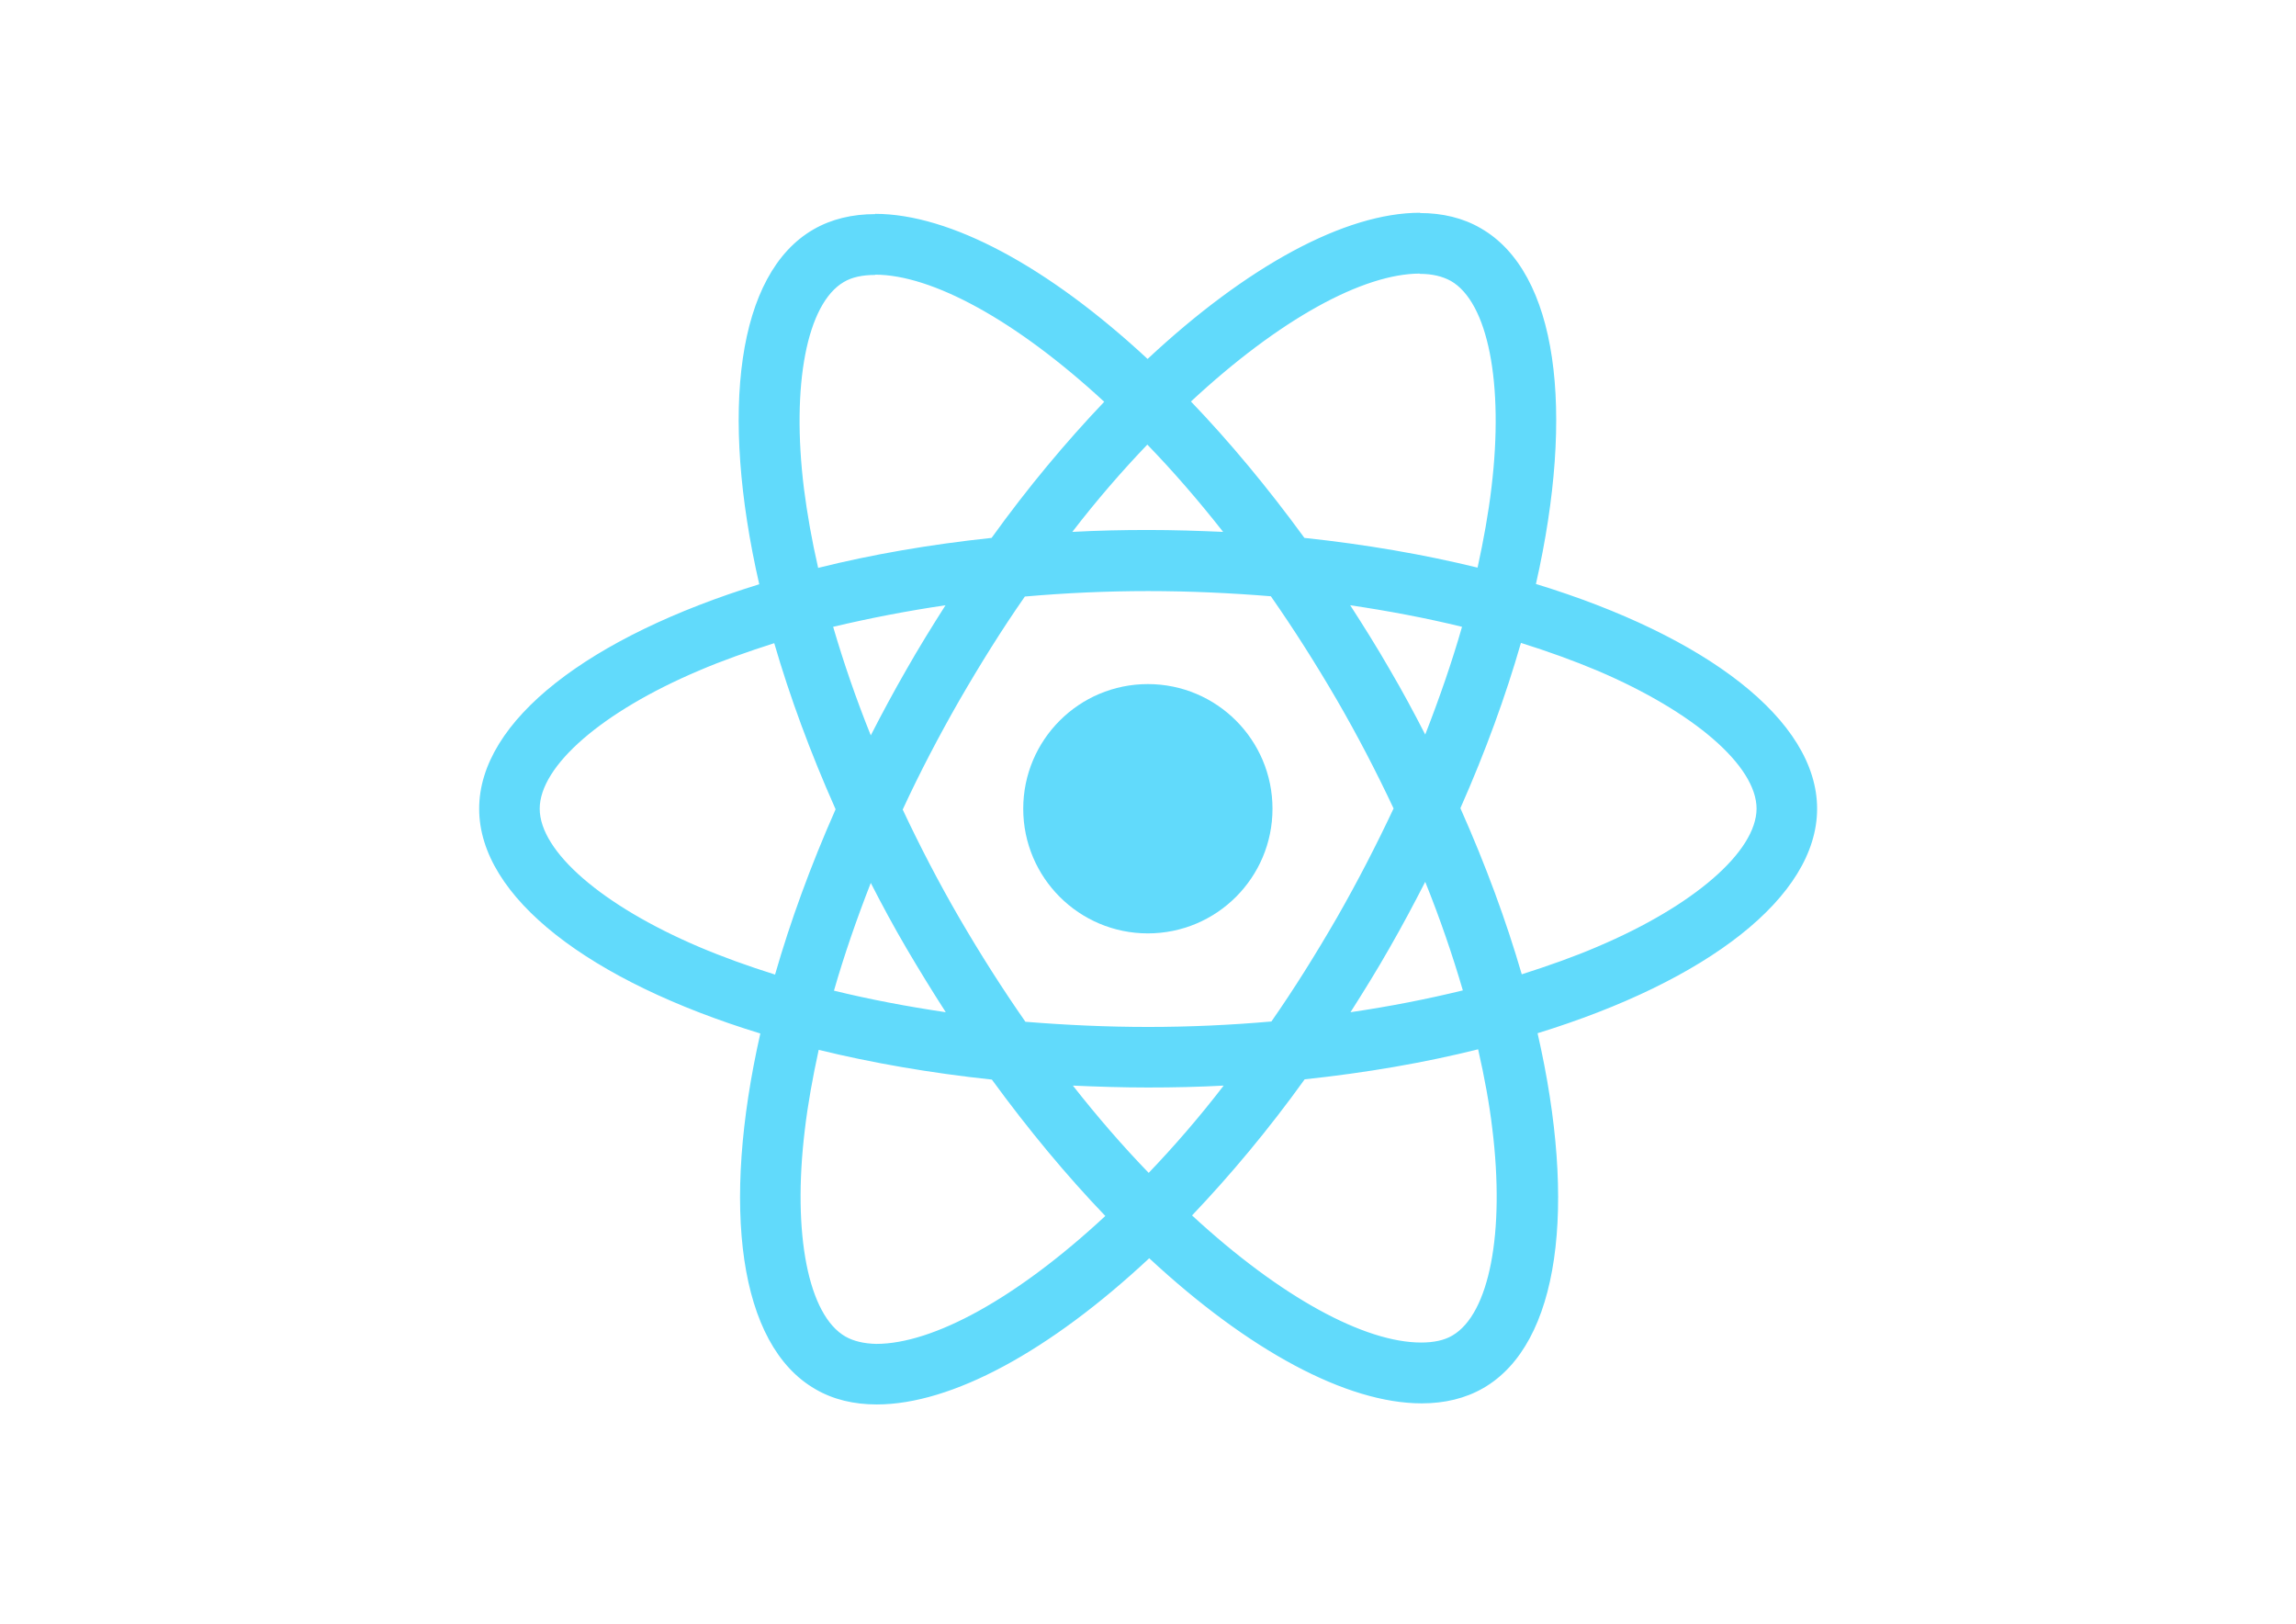
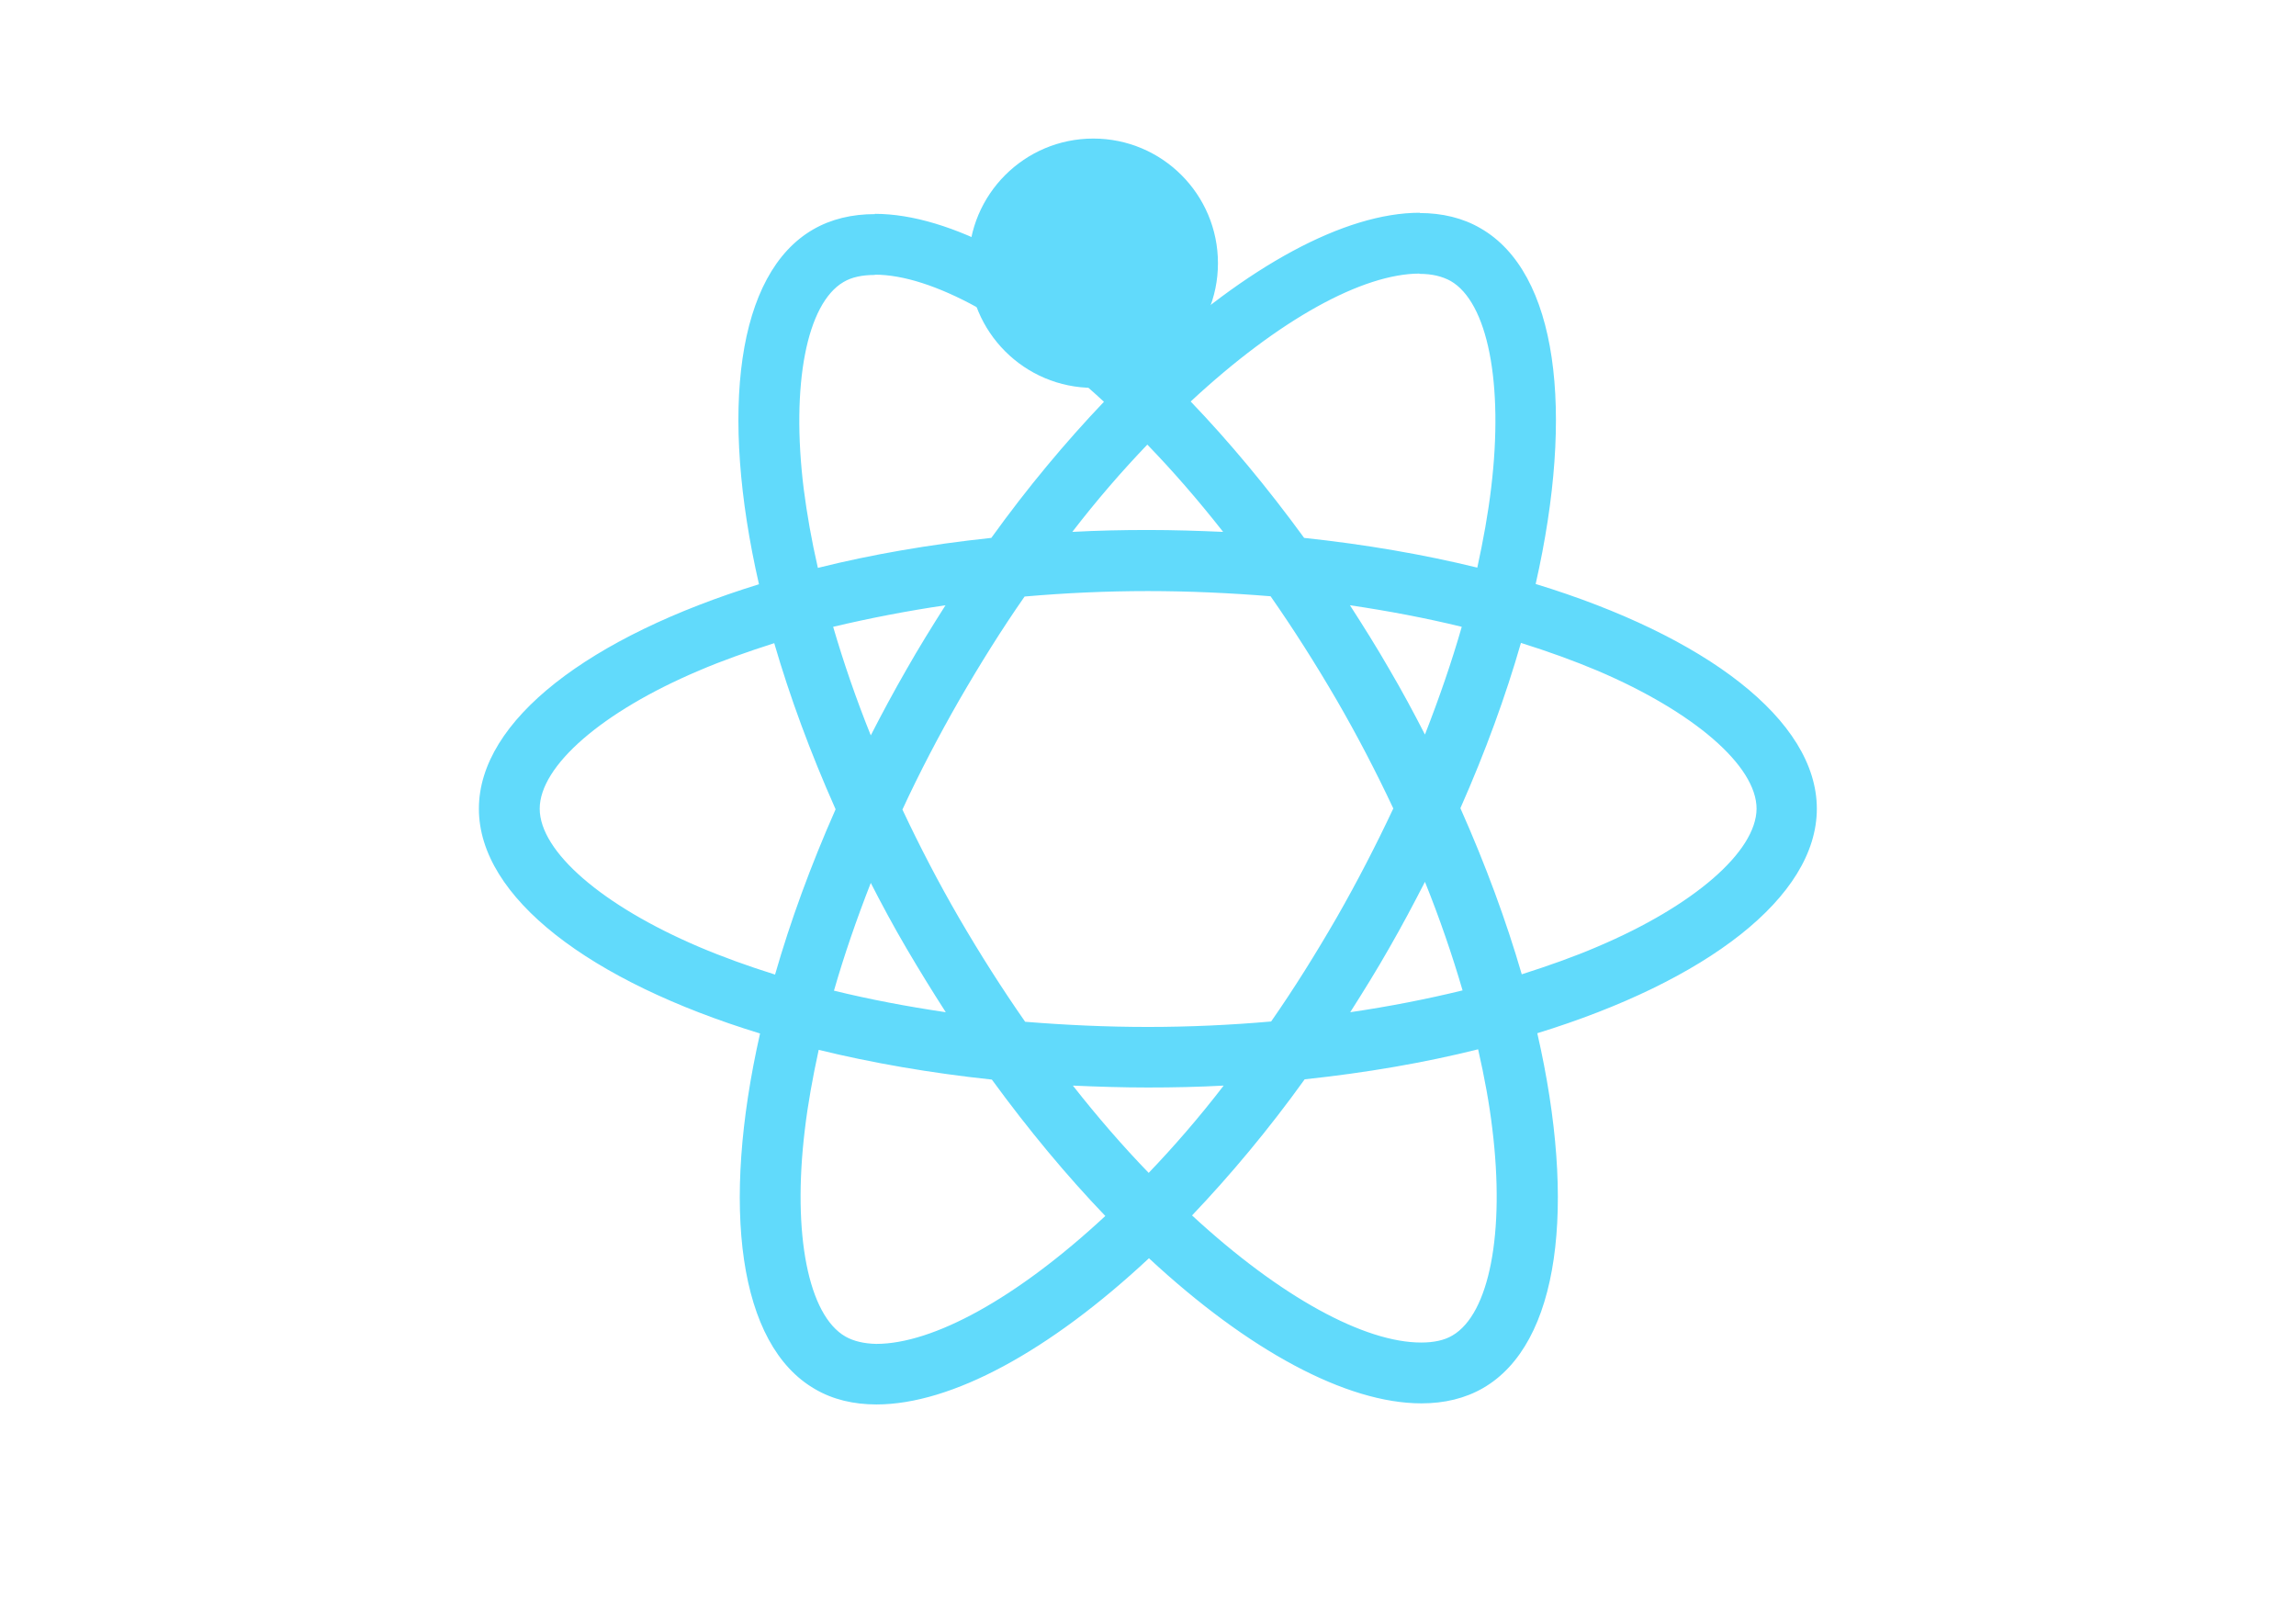
<svg xmlns="http://www.w3.org/2000/svg" viewBox="0 0 841.9 595.3">
  <g fill="#61DAFB">
-     <path d="M666.3 296.5c0-32.5-40.7-63.3-103.1-82.4 14.4-63.6 8-114.2-20.2-130.4-6.5-3.8-14.1-5.6-22.4-5.6v22.3c4.6 0 8.3.9 11.4 2.6 13.6 7.8 19.5 37.5 14.9 75.7-1.1 9.4-2.9 19.3-5.1 29.4-19.6-4.8-41-8.5-63.5-10.9-13.5-18.5-27.5-35.3-41.6-50 32.6-30.3 63.2-46.9 84-46.9V78c-27.5 0-63.5 19.6-99.9 53.6-36.4-33.8-72.4-53.2-99.9-53.2v22.3c20.7 0 51.4 16.5 84 46.6-14 14.7-28 31.4-41.3 49.9-22.6 2.4-44 6.1-63.6 11-2.3-10-4-19.7-5.2-29-4.7-38.2 1.1-67.9 14.6-75.8 3-1.8 6.9-2.6 11.5-2.6V78.5c-8.4 0-16 1.8-22.6 5.6-28.1 16.2-34.4 66.7-19.9 130.1-62.2 19.2-102.7 49.9-102.7 82.3 0 32.5 40.7 63.3 103.1 82.4-14.4 63.6-8 114.2 20.2 130.4 6.5 3.8 14.1 5.6 22.5 5.6 27.5 0 63.5-19.6 99.9-53.6 36.4 33.8 72.4 53.2 99.9 53.2 8.4 0 16-1.8 22.6-5.6 28.1-16.2 34.4-66.7 19.9-130.1 62-19.1 102.5-49.9 102.5-82.3zm-130.2-66.7c-3.7 12.9-8.3 26.2-13.5 39.5-4.1-8-8.4-16-13.1-24-4.6-8-9.5-15.8-14.4-23.4 14.2 2.1 27.9 4.7 41 7.9zm-45.8 106.5c-7.8 13.5-15.8 26.3-24.1 38.2-14.9 1.3-30 2-45.2 2-15.1 0-30.2-.7-45-1.9-8.3-11.9-16.4-24.6-24.2-38-7.6-13.1-14.5-26.4-20.8-39.8 6.2-13.4 13.2-26.8 20.7-39.9 7.8-13.5 15.8-26.3 24.1-38.2 14.9-1.3 30-2 45.2-2 15.1 0 30.2.7 45 1.9 8.3 11.9 16.4 24.6 24.2 38 7.6 13.1 14.5 26.4 20.8 39.8-6.3 13.4-13.2 26.8-20.7 39.9zm32.3-13c5.4 13.4 10 26.8 13.8 39.8-13.1 3.2-26.9 5.9-41.2 8 4.9-7.7 9.8-15.6 14.4-23.7 4.6-8 8.9-16.1 13-24.1zM421.2 430c-9.3-9.6-18.6-20.3-27.8-32 9 .4 18.2.7 27.5.7 9.4 0 18.7-.2 27.8-.7-9 11.7-18.3 22.4-27.5 32zm-74.4-58.9c-14.2-2.1-27.9-4.7-41-7.9 3.7-12.9 8.3-26.2 13.5-39.5 4.1 8 8.4 16 13.1 24 4.7 8 9.5 15.8 14.4 23.4zM420.7 163c9.3 9.6 18.6 20.3 27.8 32-9-.4-18.2-.7-27.5-.7-9.4 0-18.7.2-27.8.7 9-11.7 18.3-22.4 27.5-32zm-74 58.9c-4.9 7.7-9.8 15.6-14.4 23.7-4.6 8-8.9 16-13 24-5.4-13.4-10-26.8-13.8-39.8 13.1-3.1 26.9-5.8 41.2-7.9zm-90.5 125.2c-35.4-15.1-58.3-34.9-58.3-50.6 0-15.7 22.9-35.6 58.3-50.6 8.6-3.7 18-7 27.7-10.1 5.7 19.6 13.2 40 22.5 60.9-9.2 20.8-16.6 41.1-22.2 60.6-9.9-3.1-19.3-6.5-28-10.2zM310 490c-13.6-7.8-19.5-37.5-14.9-75.7 1.1-9.4 2.9-19.3 5.1-29.4 19.6 4.8 41 8.5 63.5 10.9 13.5 18.5 27.5 35.3 41.6 50-32.6 30.3-63.2 46.9-84 46.9-4.5-.1-8.3-1-11.3-2.7zm237.2-76.2c4.7 38.2-1.1 67.9-14.6 75.8-3 1.8-6.9 2.6-11.5 2.6-20.7 0-51.4-16.5-84-46.6 14-14.7 28-31.4 41.3-49.9 22.6-2.4 44-6.1 63.6-11 2.3 10.1 4.1 19.8 5.2 29.1zm38.5-66.7c-8.6 3.7-18 7-27.7 10.1-5.7-19.6-13.2-40-22.5-60.9 9.2-20.8 16.6-41.1 22.2-60.6 9.9 3.1 19.3 6.5 28.1 10.2 35.4 15.1 58.3 34.9 58.3 50.6-.1 15.7-23 35.6-58.4 50.6zM320.8 78.4z" />
-     <circle cx="420.9" cy="296.5" r="45.7" />
-     <path d="M520.5 78.1z" />
+     <path d="M666.2 296.5c0-32.5-40.7-63.3-103.1-82.4 14.4-63.6 8-114.2-20.2-130.4-6.5-3.8-14.1-5.6-22.4-5.6v22.3c4.6 0 8.3.9 11.4 2.6 13.6 7.8 19.5 37.5 14.9 75.7-1.1 9.4-2.9 19.3-5.1 29.4-19.6-4.8-41-8.5-63.5-10.9-13.5-18.5-27.5-35.3-41.6-50 32.6-30.3 63.2-46.9 84-46.9V78c-27.5 0-63.5 19.6-99.9 53.6-36.4-33.8-72.4-53.2-99.9-53.2v22.3c20.7 0 51.4 16.5 84 46.6-14 14.7-28 31.4-41.3 49.9-22.6 2.4-44 6.1-63.6 11-2.3-10-4-19.7-5.2-29-4.7-38.2 1.1-67.9 14.6-75.8 3-1.8 6.9-2.6 11.5-2.6V78.5c-8.4 0-16 1.8-22.6 5.6-28.1 16.2-34.4 66.7-19.9 130.1-62.2 19.2-102.7 49.9-102.7 82.3 0 32.5 40.7 63.3 103.1 82.4-14.4 63.6-8 114.2 20.2 130.4 6.5 3.8 14.1 5.6 22.5 5.6 27.5 0 63.5-19.6 99.9-53.6 36.4 33.8 72.4 53.2 99.9 53.2 8.4 0 16-1.8 22.6-5.6 28.1-16.2 34.4-66.7 19.9-130.1 62-19.1 102.5-49.9 102.5-82.3zm-130.2-66.7c-3.7 12.9-8.3 26.2-13.5 39.5-4.1-8-8.4-16-13.1-24-4.6-8-9.5-15.8-14.4-23.4 14.2 2.1 27.9 4.7 41 7.9zm-45.8 106.5c-7.8 13.5-15.8 26.3-24.1 38.2-14.9 1.3-30 2-45.2 2-15.1 0-30.2-.7-45-1.9-8.3-11.9-16.4-24.6-24.2-38-7.6-13.1-14.5-26.4-20.8-39.8 6.2-13.4 13.2-26.8 20.7-39.9 7.8-13.5 15.8-26.3 24.1-38.2 14.9-1.3 30-2 45.2-2 15.1 0 30.2.7 45 1.9 8.3 11.9 16.4 24.6 24.2 38 7.6 13.1 14.5 26.4 20.8 39.8-6.3 13.4-13.2 26.8-20.7 39.9zm32.3-13c5.4 13.4 10 26.8 13.8 39.8-13.1 3.2-26.9 5.9-41.2 8 4.9-7.7 9.8-15.6 14.4-23.7 4.6-8 8.9-16.1 13-24.1zM421.2 430c-9.3-9.6-18.6-20.3-27.8-32 9 .4 18.2.7 27.5.7 9.4 0 18.7-.2 27.8-.7-9 11.7-18.3 22.4-27.5 32zm-74.4-58.9c-14.2-2.1-27.9-4.7-41-7.9 3.7-12.9 8.3-26.2 13.5-39.5 4.1 8 8.4 16 13.1 24 4.7 8 9.5 15.8 14.4 23.4zM420.7 163c9.3 9.6 18.6 20.3 27.8 32-9-.4-18.2-.7-27.5-.7-9.4 0-18.7.2-27.8.7 9-11.7 18.3-22.4 27.5-32zm-74 58.9c-4.9 7.7-9.8 15.6-14.4 23.7-4.6 8-8.9 16-13 24-5.4-13.4-10-26.8-13.8-39.8 13.1-3.1 26.9-5.8 41.2-7.9zm-90.5 125.2c-35.4-15.1-58.3-34.9-58.3-50.6 0-15.7 22.9-35.6 58.3-50.6 8.6-3.7 18-7 27.7-10.1 5.7 19.6 13.2 40 22.5 60.9-9.2 20.8-16.6 41.1-22.2 60.6-9.9-3.1-19.3-6.5-28-10.2zM310 490c-13.6-7.8-19.5-37.5-14.9-75.7 1.1-9.4 2.9-19.3 5.1-29.4 19.6 4.8 41 8.5 63.5 10.9 13.5 18.5 27.5 35.3 41.6 50-32.6 30.3-63.2 46.9-84 46.9-4.5-.1-8.3-1-11.3-2.7zm237.2-76.2c4.7 38.2-1.1 67.9-14.6 75.8-3 1.8-6.9 2.6-11.5 2.6-20.7 0-51.4-16.5-84-46.6 14-14.7 28-31.4 41.3-49.9 22.6-2.4 44-6.1 63.6-11 2.3 10.1 4.1 19.8 5.2 29.1zm38.5-66.7c-8.6 3.7-18 7-27.7 10.1-5.7-19.6-13.2-40-22.5-60.9 9.2-20.8 16.6-41.1 22.2-60.6 9.9 3.1 19.3 6.5 28.1 10.2 35.4 15.1 58.3 34.9 58.3 50.6-.1 15.7-23 35.6-58.4 50.6zM320.8 78.4z" />
+     <circle cx="400.9" cy="96.5" r="45.7" />
+     <path d="M520.5 7.1z" />
  </g>
</svg>
